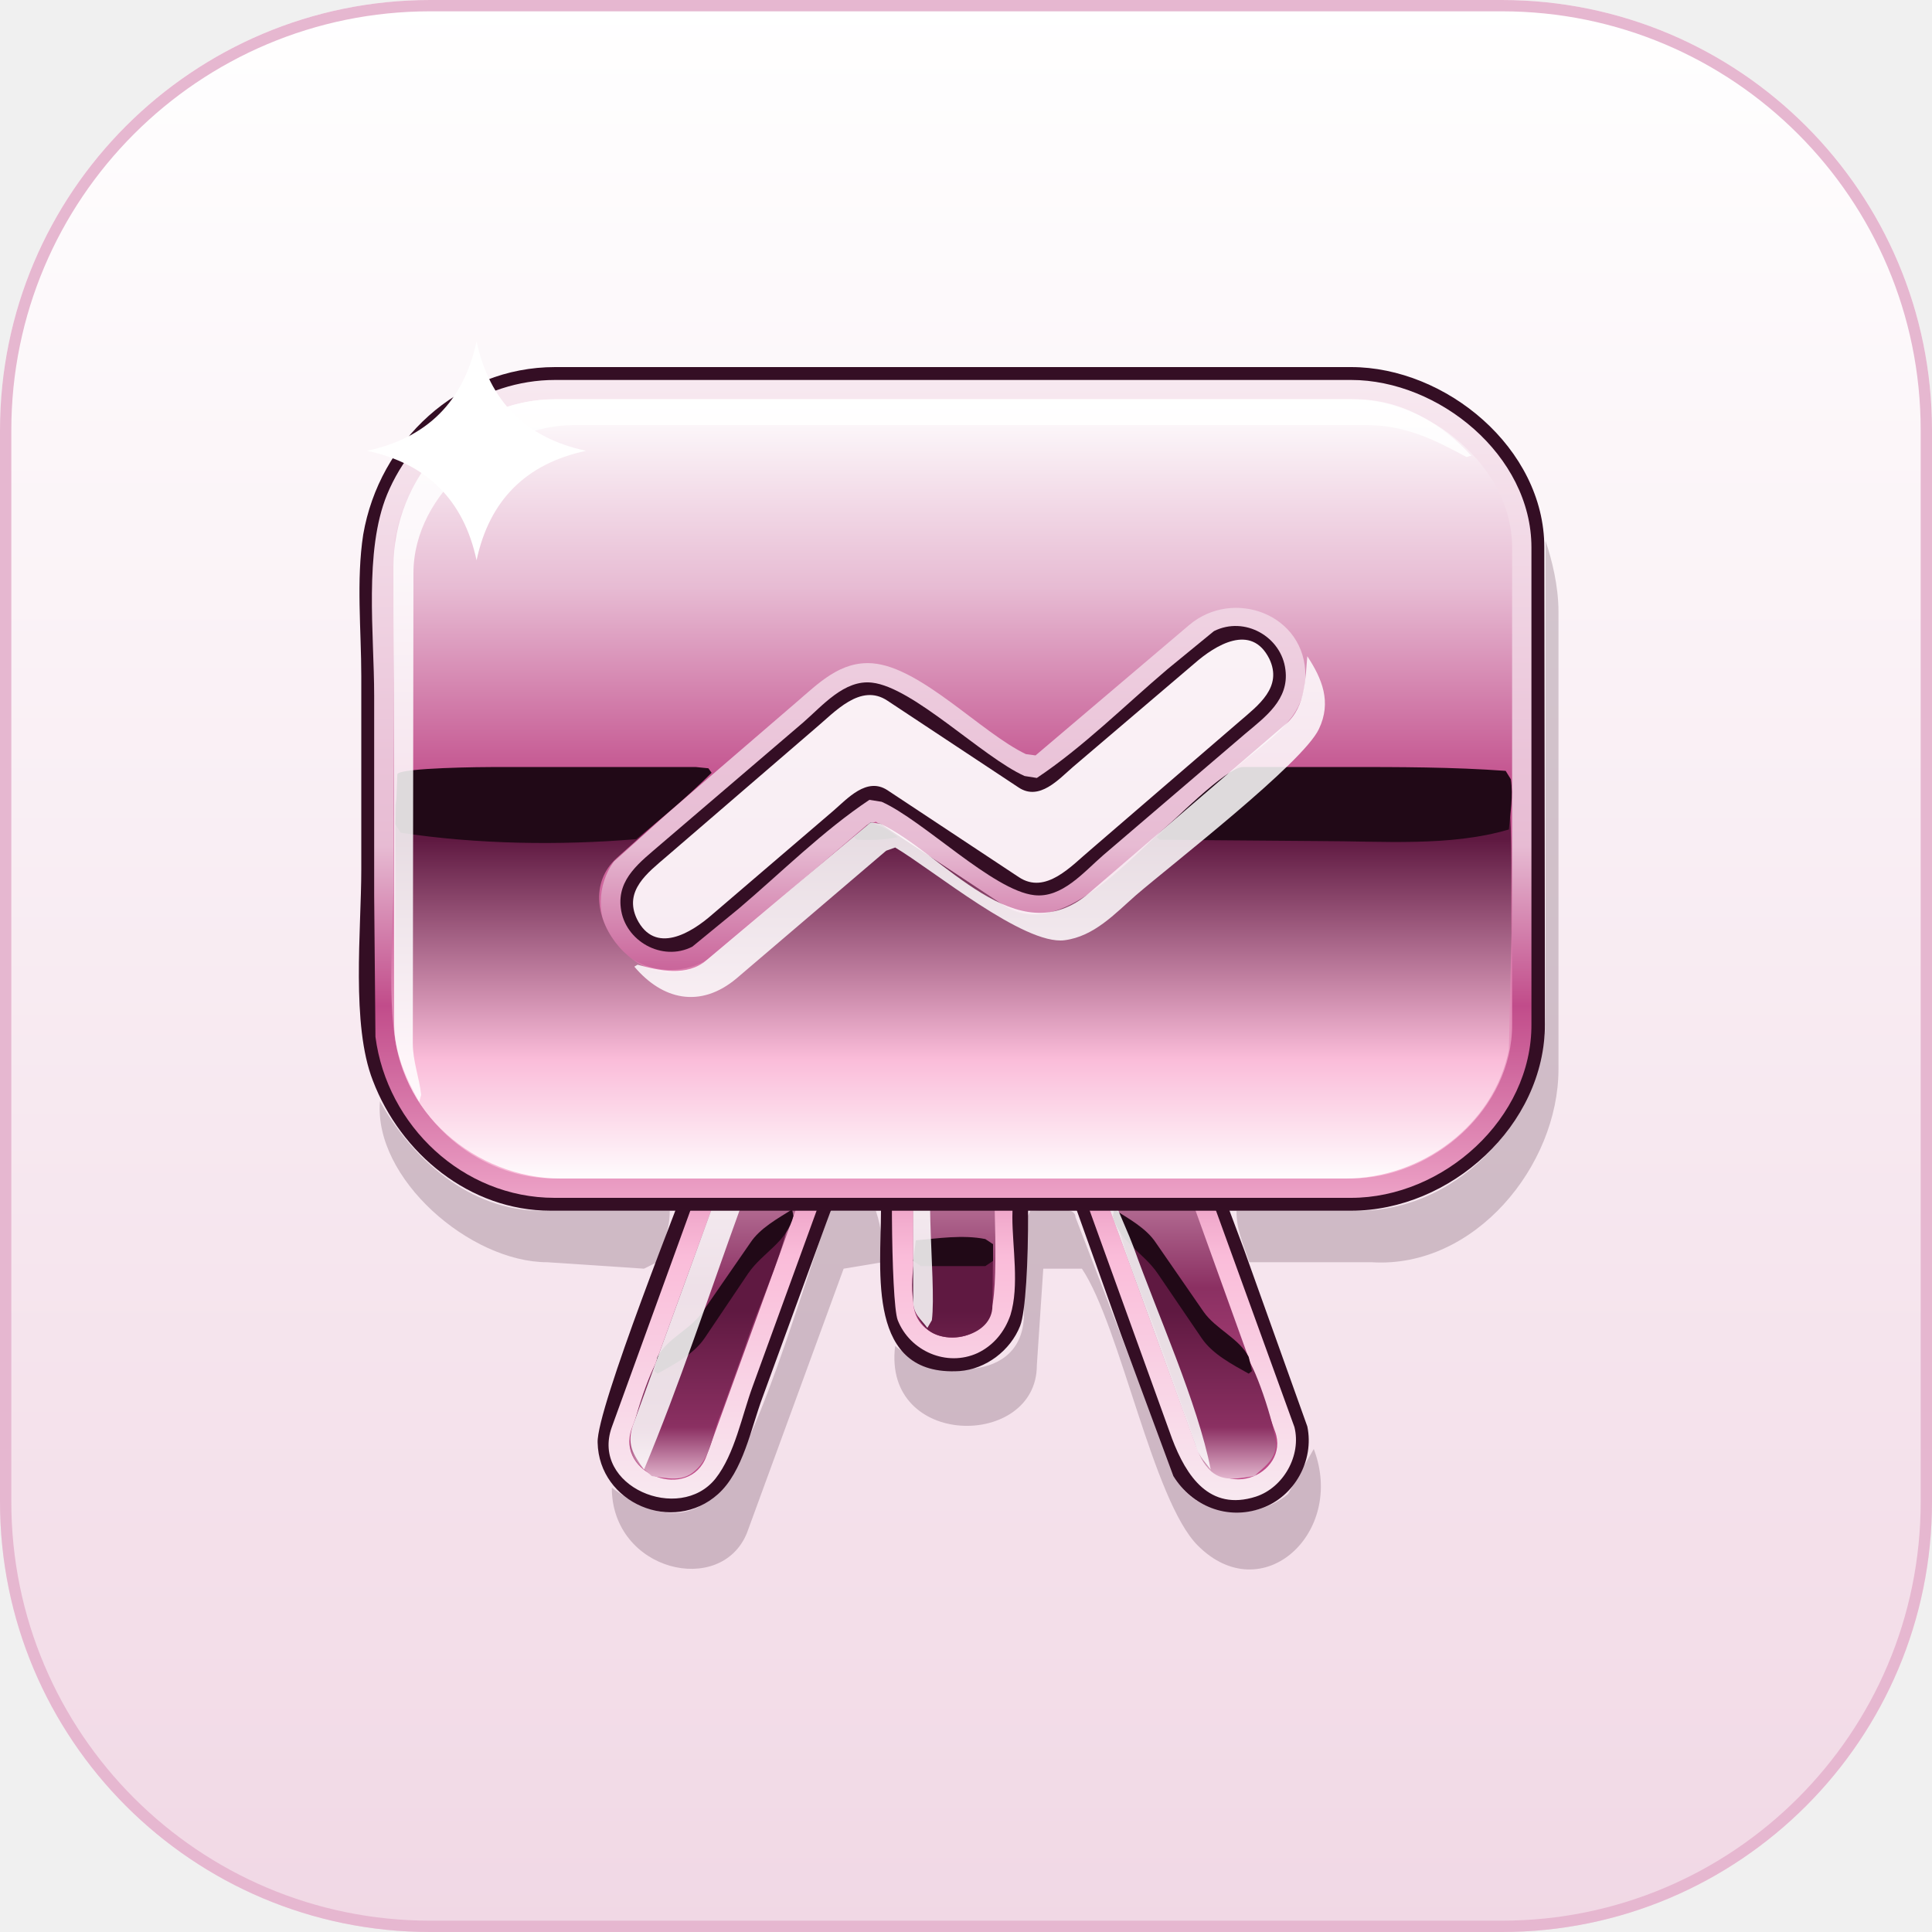
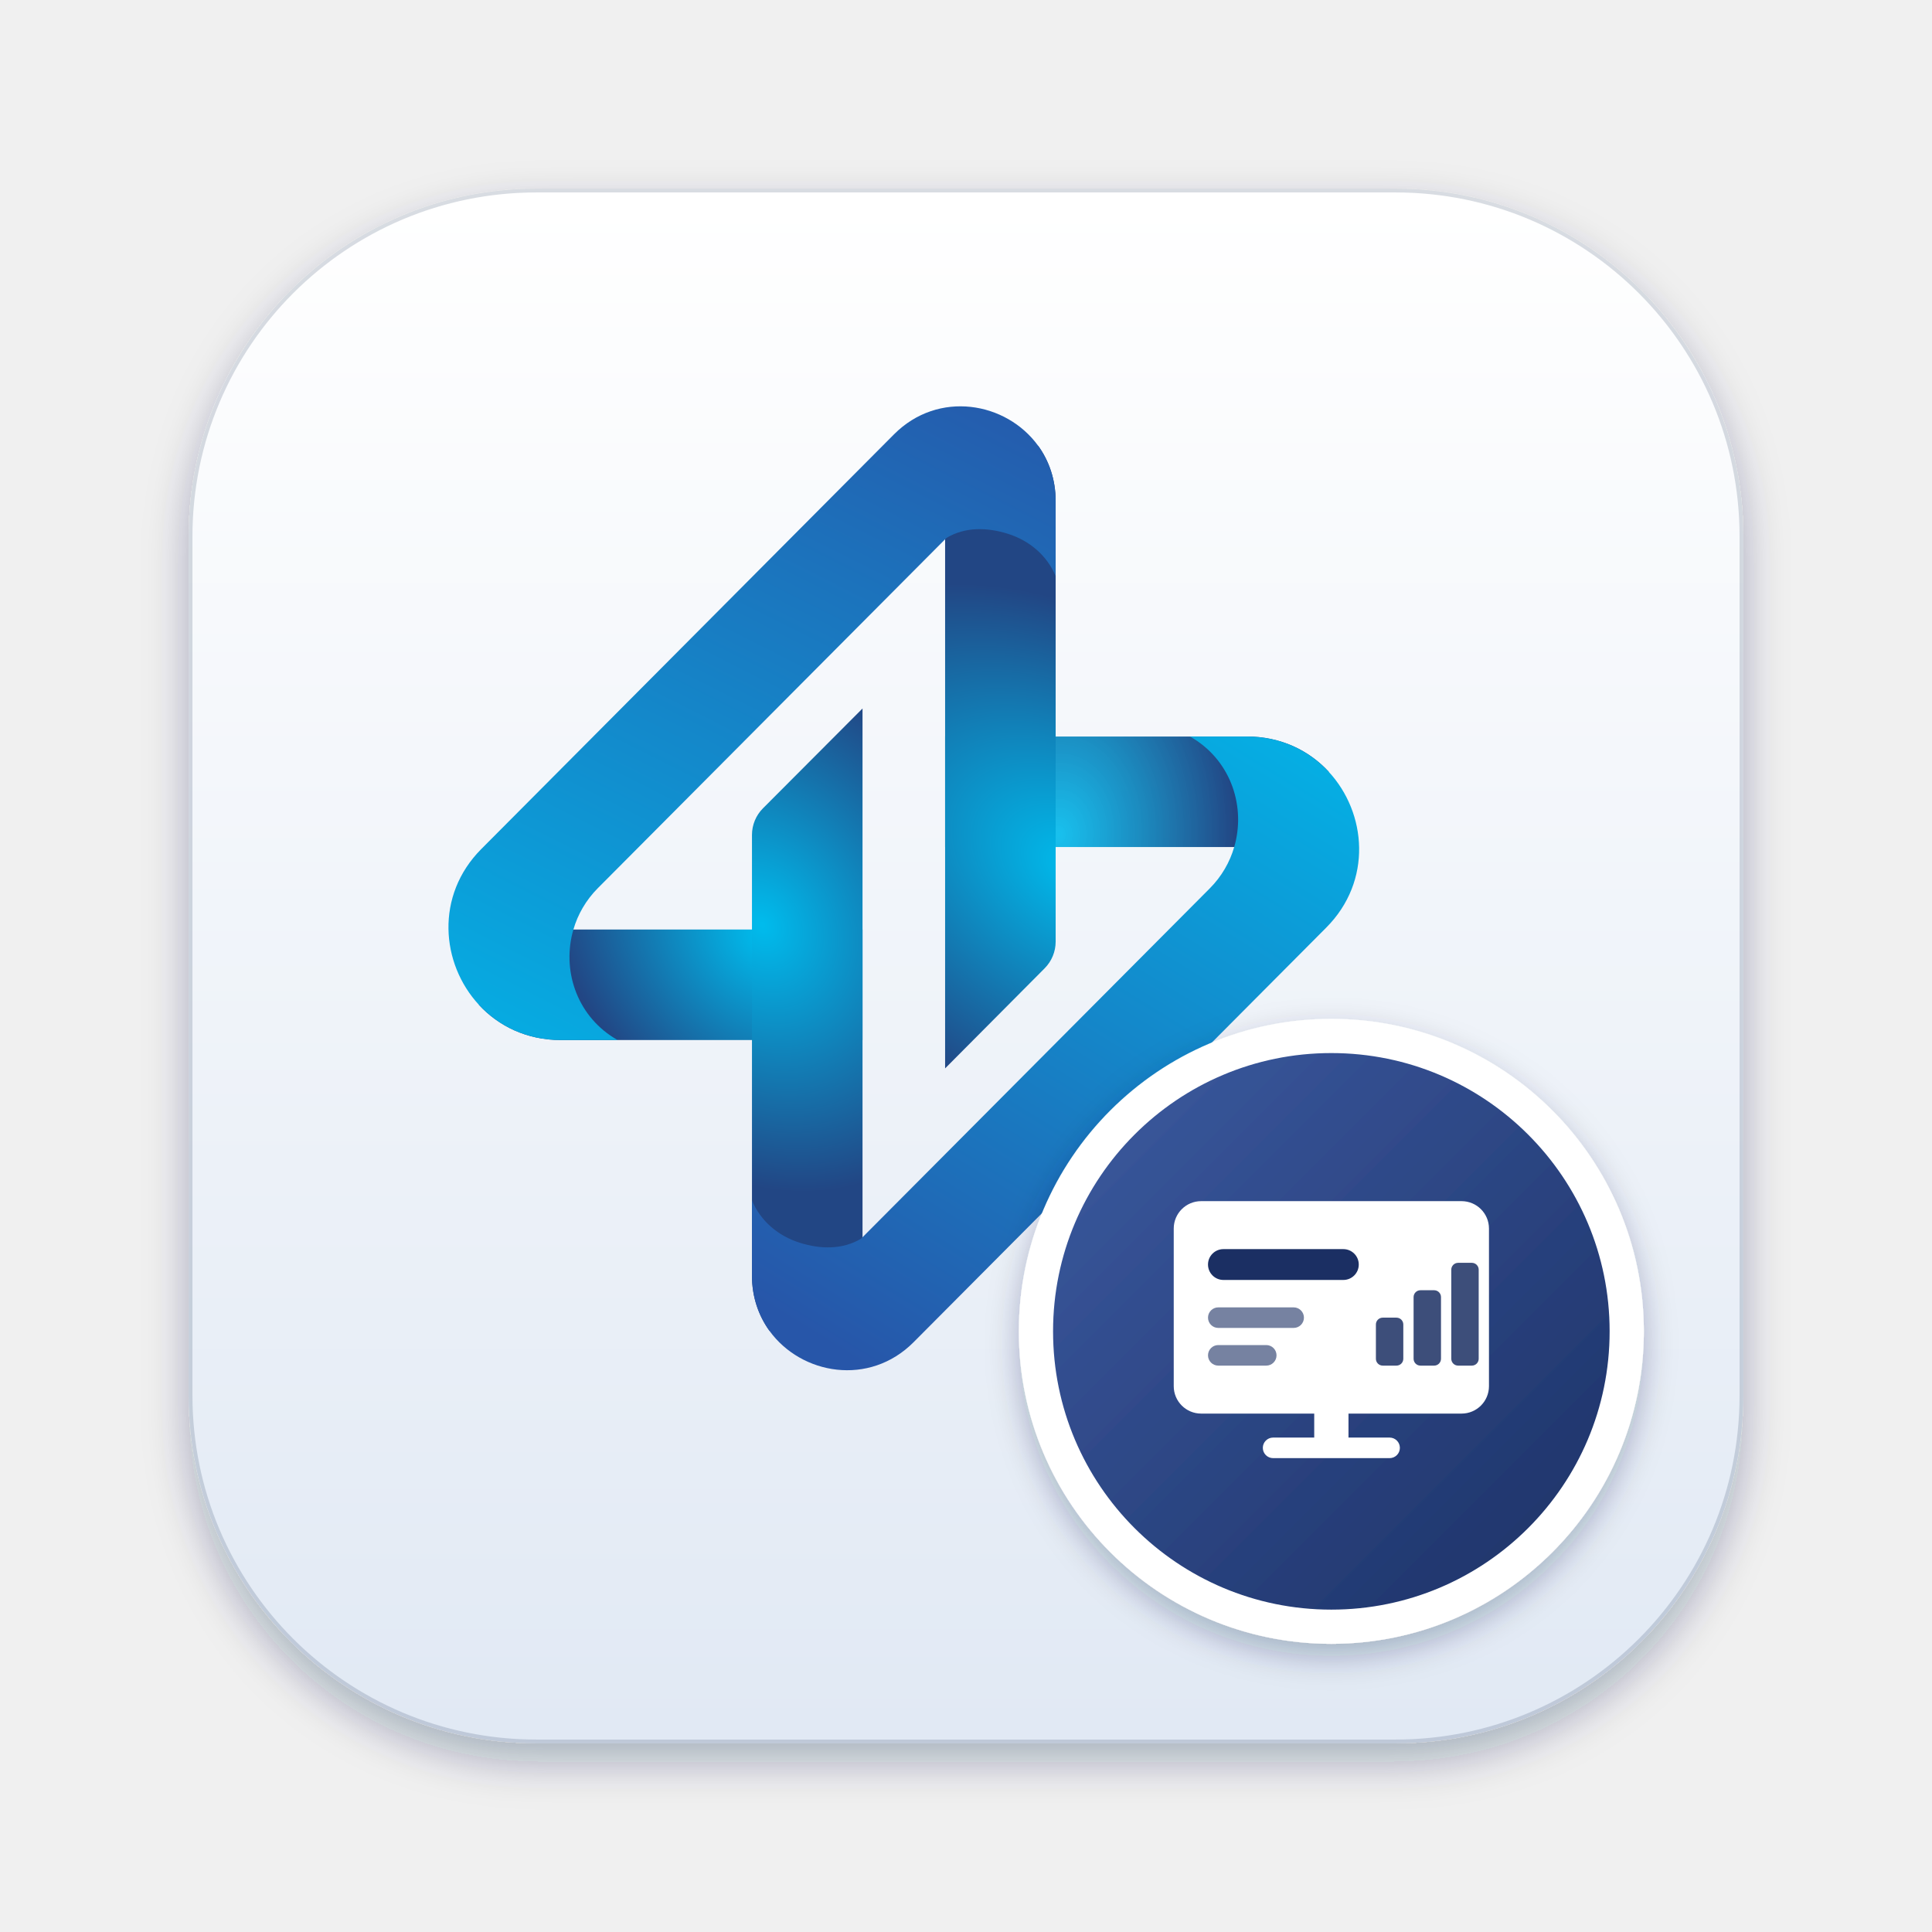
- <svg xmlns="http://www.w3.org/2000/svg" viewBox="0 0 512 512">
+ <svg xmlns="http://www.w3.org/2000/svg" width="1024" height="1024" viewBox="0 0 1024 1024">
  <defs>
-     <linearGradient id="tile" x1="0" y1="0" x2="0" y2="512" gradientUnits="userSpaceOnUse">
+     <linearGradient id="tile" x1="0" y1="0" x2="0" y2="1">
      <stop offset="0" stop-color="#FFFFFF" />
-       <stop offset="1" stop-color="#F1D8E5" />
+       <stop offset="1" stop-color="#E1E9F4" />
    </linearGradient>
+     <linearGradient id="prod" x1="0" y1="0" x2="1" y2="1">
+       <stop offset="0" stop-color="#3D5CA3" />
+       <stop offset="1" stop-color="#1B2F63" />
+     </linearGradient>
+     <filter id="drop" x="-10%" y="-10%" width="120%" height="130%">
+       <feDropShadow dx="0" dy="9.89" stdDeviation="11.54" flood-color="#0B2347" flood-opacity=".30" />
+     </filter>
+     <filter id="badge" x="-20%" y="-20%" width="140%" height="150%">
+       <feDropShadow dx="0" dy="6.59" stdDeviation="8.24" flood-color="#0B2347" flood-opacity=".28" />
+     </filter>
  </defs>
-   <rect width="512" height="512" rx="114" fill="url(#tile)" />
-   <rect x="1.5" y="1.5" width="509" height="509" rx="112.5" fill="none" stroke="#E6B7D0" stroke-width="3" />
-   <g transform="translate(51.2 51.2) scale(17.06667)">
-     <g fill="none">
-       <defs>
-         <linearGradient id="SVGMynKlb1h" x1="0" x2="0" y1="2.7" y2="20.4" gradientUnits="userSpaceOnUse">
-           <stop offset="0" stop-color="#F8EAF1" />
-           <stop offset=".42" stop-color="#E7BBD3" />
-           <stop offset=".56" stop-color="#C14C8A" />
-           <stop offset=".78" stop-color="#FABCD9" />
-           <stop offset="1" stop-color="#F8EAF1" />
-         </linearGradient>
-         <linearGradient id="SVG90mstbGz" x1="0" x2="0" y1="14" y2="20" gradientUnits="userSpaceOnUse">
-           <stop offset="0" stop-color="#E7BBD3" />
-           <stop offset=".5" stop-color="#8B3062" />
-           <stop offset="1" stop-color="#C14C8A" />
-         </linearGradient>
-         <linearGradient id="SVGF7XNod0h" x1="0" x2="0" y1="14" y2="20" gradientUnits="userSpaceOnUse">
-           <stop offset=".56" stop-color="#5F1941" />
-           <stop offset=".86" stop-color="#8B3062" />
-           <stop offset="1" stop-color="#E7BBD3" />
-         </linearGradient>
-         <linearGradient id="SVGDtTd9dvy" x1="0" x2="0" y1="3.2" y2="15.4" gradientUnits="userSpaceOnUse">
-           <stop offset="0" stop-color="#fff" />
-           <stop offset=".24" stop-color="#E7BBD3" />
-           <stop offset=".5" stop-color="#C14C8A" />
-           <stop offset="1" stop-color="#FABCD9" />
-         </linearGradient>
-         <linearGradient id="SVG31PJBdzj" x1="0" x2="0" y1="3.2" y2="15.4" gradientUnits="userSpaceOnUse">
-           <stop offset=".56" stop-color="#5F1941" />
-           <stop offset=".84" stop-color="#FABCD9" />
-           <stop offset="1" stop-color="#fff" />
-         </linearGradient>
-       </defs>
-       <path fill="#340E24" fill-opacity=".2" d="M21 5.4v7.4c0 1.5-1.3 3-2.9 3h-1.9c0 .3.1.5.2.8h1.9c1.6.1 2.9-1.5 2.9-3V6.5c0-.4-.1-.8-.2-1.1M2.9 14.1c-.1 1.2 1.4 2.5 2.6 2.5l1.5.1l.2-.1c.1-.3.2-.5.2-.8h-2c-1.1 0-2-.8-2.5-1.7m7 1.7c-.4 1-1.2 4-1.9 4.5c-.5.4-1.1.1-1.5-.2c0 1.3 1.7 1.7 2.1.7l1.5-4.1l.6-.1c0-.3 0-.5-.1-.8zm3.1 0l-.1.2v1.4c0 1.1-1.4 1-2 .5c-.2 1.6 2.2 1.6 2.2.3l.1-1.5h.6c.6.9 1.1 3.6 1.8 4.3c1 1 2.3-.2 1.8-1.5l-.4.7c-.6.5-1.6.3-1.8-.4l-1.5-3.9c0-.2-.5-.1-.7-.1" />
-       <path fill="#340E24" d="M8.8 13.47c-.6.19-.74.81-.93 1.33c-.28.75-1.61 4.08-1.59 4.6c.02.94 1.17 1.43 1.87.8c.39-.35.51-1.02.69-1.5l.99-2.71c.15-.43.42-.93.45-1.39c.05-.79-.73-1.37-1.48-1.13m2.61.01c-.35.12-.61.44-.7.8c-.12.46-.03 1.04-.03 1.52c0 .94-.23 2.58 1.22 2.49c.41-.03.79-.32.94-.7c.17-.43.17-3.14-.03-3.55c-.25-.52-.86-.75-1.4-.56m2.61.01c-.47.18-.77.71-.69 1.21l1.08 3.03l.81 2.19c.29.47.84.69 1.37.5c.51-.18.82-.74.71-1.27l-.98-2.74l-.92-2.46c-.28-.47-.87-.66-1.38-.46" />
-       <path fill="url(#SVGMynKlb1h)" d="M8.31 14.17L6.5 19.16c-.33.92 1.05 1.5 1.61.8c.3-.38.41-.98.58-1.44l1.03-2.83c.17-.47.51-1.05.28-1.54c-.32-.68-1.41-.73-1.69.02m3.19-.51c-.29.09-.5.34-.59.62c-.09.31-.08 2.94.03 3.22c.19.48.76.73 1.24.51c.25-.12.42-.33.51-.59c.14-.45.03-1.06.03-1.52c0-.68.25-1.87-.54-2.21a1 1 0 0 0-.68-.03m2.61.01c-.46.17-.67.68-.55 1.13l1.64 4.54c.22.58.58 1.13 1.3.9c.43-.14.71-.64.6-1.08l-1.79-4.94c-.19-.47-.7-.73-1.2-.55" />
-       <path fill="url(#SVG90mstbGz)" d="m8.58 14.32l-1.77 4.86c-.26.72.9 1.14 1.16.43l1.78-4.91c.27-.73-.91-1.1-1.17-.38m2.6.18v2.7c.01.66.94.77 1.19.21c.16-.35.05-2.02.05-2.51c0-.33.03-.68-.28-.89c-.38-.25-.96.02-.96.49m2.66.2l1.71 4.7c.37 1.02 1.49.49 1.25-.17l-1.71-4.75c-.36-.99-1.5-.48-1.25.22" />
-       <path fill="url(#SVGF7XNod0h)" d="M9.19 15.97c-.2.14-.43.29-.57.5l-.73 1.07l-.65.55c-.14.13-.49 1.2-.45 1.39c.04.22.18.3.33.44c.23.03.47.1.67-.08c.26-.22.27-.6.41-.9l.37-1.03c.21-.64.51-1.25.67-1.9zm5.22 0l-.05.04c.16.65.46 1.26.67 1.9l.37 1.04c.14.29.15.66.41.9c.2.17.44.1.67.07c.14-.14.29-.22.33-.44c.04-.19-.31-1.26-.45-1.39l-.65-.55l-.73-1.07c-.15-.21-.37-.36-.57-.5m-3.19.41c-.05.38-.16.96.19 1.27c.3.25 1 .09 1-.37l.01-.86l-.12-.05z" />
-       <path fill="#210917" d="M9.3 15.78c-.22.14-.5.29-.65.52l-.74 1.07c-.18.27-.55.41-.7.7l-.05.22l.05.04c.25-.14.56-.3.73-.55l.68-1.01c.23-.33.6-.48.7-.89zm5 0l-.02.1c.1.41.47.56.7.9l.68 1c.17.25.48.41.73.55l.05-.04l-.05-.22c-.15-.29-.51-.43-.7-.7l-.74-1.07c-.15-.23-.43-.38-.65-.52m-3.08.48c-.01.1-.03.22-.04.32l.12.08h1l.12-.08v-.26l-.12-.08c-.35-.07-.74-.01-1.08.02" />
-       <path fill="#fff" fill-opacity=".85" d="M8.58 14.32L6.84 19.1c-.12.32-.01.48.16.72c.55-1.31 1.01-2.72 1.5-4.07c.3-.82.24-1.39 1.22-1.46c-.07-.09-.09-.18-.2-.26a.62.62 0 0 0-.94.29m2.6.28v2.6c0 .21.12.28.22.42l.07-.12c.08-.63-.19-2.52.14-2.94c.18-.24.48-.25.73-.27c-.06-.08-.06-.16-.15-.24c-.45-.38-1.02.04-1.01.55m2.66.1l1.74 4.79c.05.14.14.22.22.33c-.2-1.03-.83-2.42-1.2-3.46c-.14-.38-.5-1.07-.48-1.46c.03-.51.5-.58.89-.6c-.09-.11-.12-.22-.25-.3c-.45-.27-1.11.17-.92.7" />
-       <path fill="#340E24" d="M5.62 2.7c-1.51 0-2.73 1.15-2.98 2.6c-.11.71-.03 1.49-.03 2.2v3c0 .95-.16 2.41.18 3.28c.43 1.13 1.5 2.02 2.76 2.02h12.43c1.54 0 3.01-1.32 3.01-2.9l-.01-7.4c0-1.54-1.53-2.8-3-2.8zm7.2 7.92l-2.04-1.35c-.32-.21-.62.13-.84.32L8.06 11.2c-.33.29-.89.63-1.17.07c-.21-.44.17-.72.46-.97l2.31-1.99c.3-.25.7-.71 1.12-.43l2.04 1.35c.32.21.62-.13.84-.32l1.89-1.61c.32-.28.88-.63 1.16-.07c.21.44-.17.72-.46.97l-2.31 1.99c-.3.25-.7.71-1.12.43" />
-       <path fill="url(#SVGMynKlb1h)" d="M5.62 2.9c-1.14 0-2.18.74-2.61 1.78c-.36.88-.2 2.17-.2 3.12v3.1l.02 2.2c.18 1.38 1.36 2.5 2.78 2.5h12.37c1.43 0 2.81-1.23 2.8-2.7V5.5c0-1.43-1.44-2.6-2.8-2.6zm4.88 6.52c-.72.48-1.37 1.13-2.03 1.69l-.72.59c-.47.24-1.05-.09-1.11-.6c-.06-.46.31-.72.62-.99l2.21-1.89c.3-.26.64-.67 1.07-.62c.64.07 1.72 1.16 2.37 1.45l.19.03c.72-.48 1.37-1.13 2.03-1.69l.72-.59c.48-.24 1.05.09 1.11.6c.06.46-.31.73-.62.99l-2.21 1.89c-.3.26-.64.67-1.07.62c-.64-.07-1.72-1.16-2.37-1.45z" />
-       <path fill="url(#SVGDtTd9dvy)" d="M5.62 3.2c-1.26 0-2.3.98-2.49 2.2l-.02 2.2v3.1c0 .82-.14 2.15.14 2.9c.37.98 1.29 1.7 2.37 1.7h12.36c1.27 0 2.51-1.09 2.5-2.4V5.5c0-1.27-1.31-2.3-2.5-2.3zm4.98 6.56l-.14.05l-2.32 1.98c-.69.59-1.82.16-1.81-.79c0-.22.07-.44.2-.62l.89-.8l1.94-1.67c.35-.3.69-.65 1.19-.61c.75.06 1.69 1.08 2.38 1.41l.15.02l2.38-2.02c.69-.59 1.82-.17 1.81.79c0 .22-.07.44-.2.62c-.23.31-.6.55-.89.81l-1.94 1.66c-.35.3-.69.65-1.19.61c-.63-.05-1.86-1.08-2.45-1.44" />
-       <path fill="url(#SVG31PJBdzj)" d="m3.17 9.32l-.03.18v3.4c0 1.36 1.26 2.4 2.56 2.4h12.2c1.17 0 2.3-.83 2.53-2l.04-1.8c-.01-.73.02-1.46-.04-2.18l-.05-.04h-4.57c-.11 0-.55.43-.66.52c-.59.51-1.7 1.83-2.56 1.26l-1.92-1.27l-.15-.02l-2.5 2.11c-.97.83-2.3-.78-1.44-1.56L7.72 9.3c-.76-.07-1.55-.03-2.32-.03c-.74 0-1.52-.05-2.23.05" />
-       <path fill="#210917" d="M3.22 9.93c1.18.18 2.47.2 3.66.1c.4-.33.81-.67 1.17-1.03L8 8.93l-.2-.02H4.7c-.19 0-1.48.01-1.53.11l-.03.78zm11.74.07l.05.04l2.49.02c.95 0 2.02.09 2.93-.18c.02-.25.07-.52.03-.78l-.08-.13c-.82-.06-1.65-.06-2.48-.06h-1.6c-.25 0-1.13.88-1.34 1.09m-4.44-.23l-.26.23l.05.04c.23.01.42 0 .63-.04c-.2-.16-.21-.14-.42-.23" />
-       <path fill="#fff" fill-opacity=".85" d="M5.62 3.2c-1.43 0-2.51 1.22-2.51 2.6l.01 7.1c0 .44.18.84.39 1.21l.03-.11c-.03-.27-.13-.52-.13-.8l.01-7.3c0-1.26 1.31-2.3 2.5-2.3H18.2c.61 0 1.04.21 1.56.49c.02.02.06-.02.09-.01c-.47-.51-1.09-.88-1.81-.88zM17.3 7.19c-.03.34-.03.78-.32 1.04l-3.06 2.63c-1.13.98-2.26-.6-3.25-1.07l-.15-.02l-2.55 2.14c-.3.26-.74.16-1.07.07l-.05.03c.43.51 1.02.66 1.59.18l2.32-1.98l.14-.05c.59.35 2 1.52 2.63 1.44c.46-.06.78-.41 1.11-.7c.57-.49 2.59-2.05 2.84-2.58c.2-.42.05-.78-.18-1.13" />
-       <path fill="#fff" d="M4.4 2.3Q4.7 3.7 6.1 4q-1.4.3-1.7 1.7Q4.1 4.3 2.7 4q1.4-.3 1.7-1.7" />
+   <rect x="100.0" y="100.0" width="824.0" height="824.0" rx="184.33" fill="url(#tile)" filter="url(#drop)" />
+   <rect x="101.0" y="101.0" width="822.0" height="822.0" rx="183.33" fill="none" stroke="#0B2347" stroke-opacity="0.16" stroke-width="2" />
+   <svg x="237.68" y="215.36" width="482.72" height="510.88" viewBox="0 0 960 1016">
+     <g clip-path="url(#clip0_926_87)">
+       <path d="M927.934 385.205L848.586 464.521H523.522V348.039H841.63C877.481 348.039 907.246 362.813 927.934 385.205Z" fill="url(#paint0_radial_926_87)" />
+       <path d="M436.478 551.505V667.986H118.37C82.519 667.986 52.754 653.212 32.066 630.821L111.414 551.505H436.478Z" fill="url(#paint1_radial_926_87)" />
+       <path d="M640.051 99.892V564.285C640.051 574.791 635.883 584.862 628.493 592.326L523.522 697.867V139.589L621.589 41.562C633.045 57.41 640.051 77.194 640.051 99.892Z" fill="url(#paint2_radial_926_87)" />
+       <path d="M640.051 99.893V178.953C630.973 157.124 612.281 141.455 589.752 134.374C567.786 127.447 544.619 126.962 525.006 138.669L523.522 140.151L157.545 507.821C144.913 520.499 136.321 535.606 131.718 551.505C119.521 593.272 134.505 640.79 174.448 665.686C175.726 666.479 177.005 667.245 178.309 667.987H118.395C82.544 667.987 52.779 653.212 32.092 630.821C-7.953 587.52 -14.192 515.694 34.649 466.617L469.618 29.574C516.362 -17.381 588.039 -4.729 621.589 41.562C633.045 57.41 640.051 77.194 640.051 99.893Z" fill="url(#paint3_linear_926_87)" />
+       <path d="M436.478 318.465V876.437L338.411 974.463C326.955 958.615 319.949 938.831 319.949 916.133V451.766C319.949 441.235 324.117 431.138 331.558 423.7L436.478 318.49V318.465Z" fill="url(#paint4_radial_926_87)" />
+       <path d="M319.949 916.108V837.047C329.027 858.876 347.719 874.545 370.248 881.626C392.213 888.553 415.381 889.038 434.994 877.331L436.478 875.849L802.429 508.205C815.061 495.526 823.653 480.42 828.256 464.521C840.454 422.754 825.469 375.236 785.527 350.34C784.248 349.547 782.969 348.78 781.665 348.039H841.579C877.43 348.039 907.195 362.813 927.882 385.205C967.927 428.505 974.166 500.332 925.325 549.409L490.331 986.452C443.586 1033.41 371.91 1020.75 338.36 974.463C326.904 958.616 319.898 938.831 319.898 916.133L319.949 916.108Z" fill="url(#paint5_linear_926_87)" />
    </g>
+     <defs>
+       <radialGradient id="paint0_radial_926_87" cx="0" cy="0" r="1" gradientTransform="matrix(186.667 11.8369 -15.4177 242.522 642.963 451.775)" gradientUnits="userSpaceOnUse">
+         <stop stop-color="#00BBEC" stop-opacity="0.9" />
+         <stop offset="1" stop-color="#224684" />
+       </radialGradient>
+       <radialGradient id="paint1_radial_926_87" cx="0" cy="0" r="1" gradientTransform="matrix(-138.272 133.165 -172.68 -178.85 330.864 559.293)" gradientUnits="userSpaceOnUse">
+         <stop offset="0.007" stop-color="#00BBEC" />
+         <stop offset="1" stop-color="#224684" />
+       </radialGradient>
+       <radialGradient id="paint2_radial_926_87" cx="0" cy="0" r="1" gradientTransform="matrix(-142.222 211.091 -318.286 -213.904 660.741 487.286)" gradientUnits="userSpaceOnUse">
+         <stop offset="0.007" stop-color="#00BBEC" />
+         <stop offset="1" stop-color="#224684" />
+       </radialGradient>
+       <linearGradient id="paint3_linear_926_87" x1="-25.679" y1="807.868" x2="449.09" y2="-134.077" gradientUnits="userSpaceOnUse">
+         <stop offset="0.007" stop-color="#00BBEC" />
+         <stop offset="1" stop-color="#2756A9" />
+       </linearGradient>
+       <radialGradient id="paint4_radial_926_87" cx="0" cy="0" r="1" gradientTransform="matrix(146.173 255.48 -210.092 119.901 330.864 546.47)" gradientUnits="userSpaceOnUse">
+         <stop offset="0.007" stop-color="#00BBEC" />
+         <stop offset="1" stop-color="#224684" />
+       </radialGradient>
+       <linearGradient id="paint5_linear_926_87" x1="1086.42" y1="335.379" x2="606.253" y2="1115.56" gradientUnits="userSpaceOnUse">
+         <stop offset="0.007" stop-color="#00BBEC" />
+         <stop offset="1" stop-color="#2756A9" />
+       </linearGradient>
+       <clipPath id="clip0_926_87">
+         <rect width="960" height="1016" fill="white" />
+       </clipPath>
+     </defs>
+   </svg>
+   <circle cx="705.64" cy="705.64" r="156.56" fill="url(#prod)" stroke="#FFFFFF" stroke-width="18.13" filter="url(#badge)" />
+   <g transform="translate(614.84,614.84) scale(1.8161)">
+     <rect x="4" y="12" width="92" height="62" rx="8" fill="#FFFFFF" />
+     <rect x="14" y="26" width="44" height="9" rx="4.5" fill="#1B2F63" />
+     <rect x="14" y="43" width="28" height="6" rx="3" fill="#1B2F63" fill-opacity=".6" />
+     <rect x="14" y="54" width="20" height="6" rx="3" fill="#1B2F63" fill-opacity=".6" />
+     <rect x="63" y="46" width="8" height="14" rx="2" fill="#1B2F63" fill-opacity=".85" />
+     <rect x="74" y="38" width="8" height="22" rx="2" fill="#1B2F63" fill-opacity=".85" />
+     <rect x="85" y="30" width="8" height="30" rx="2" fill="#1B2F63" fill-opacity=".85" />
+     <rect x="45" y="72" width="10" height="11" fill="#FFFFFF" />
+     <rect x="30" y="81" width="40" height="6" rx="3" fill="#FFFFFF" />
  </g>
</svg>
